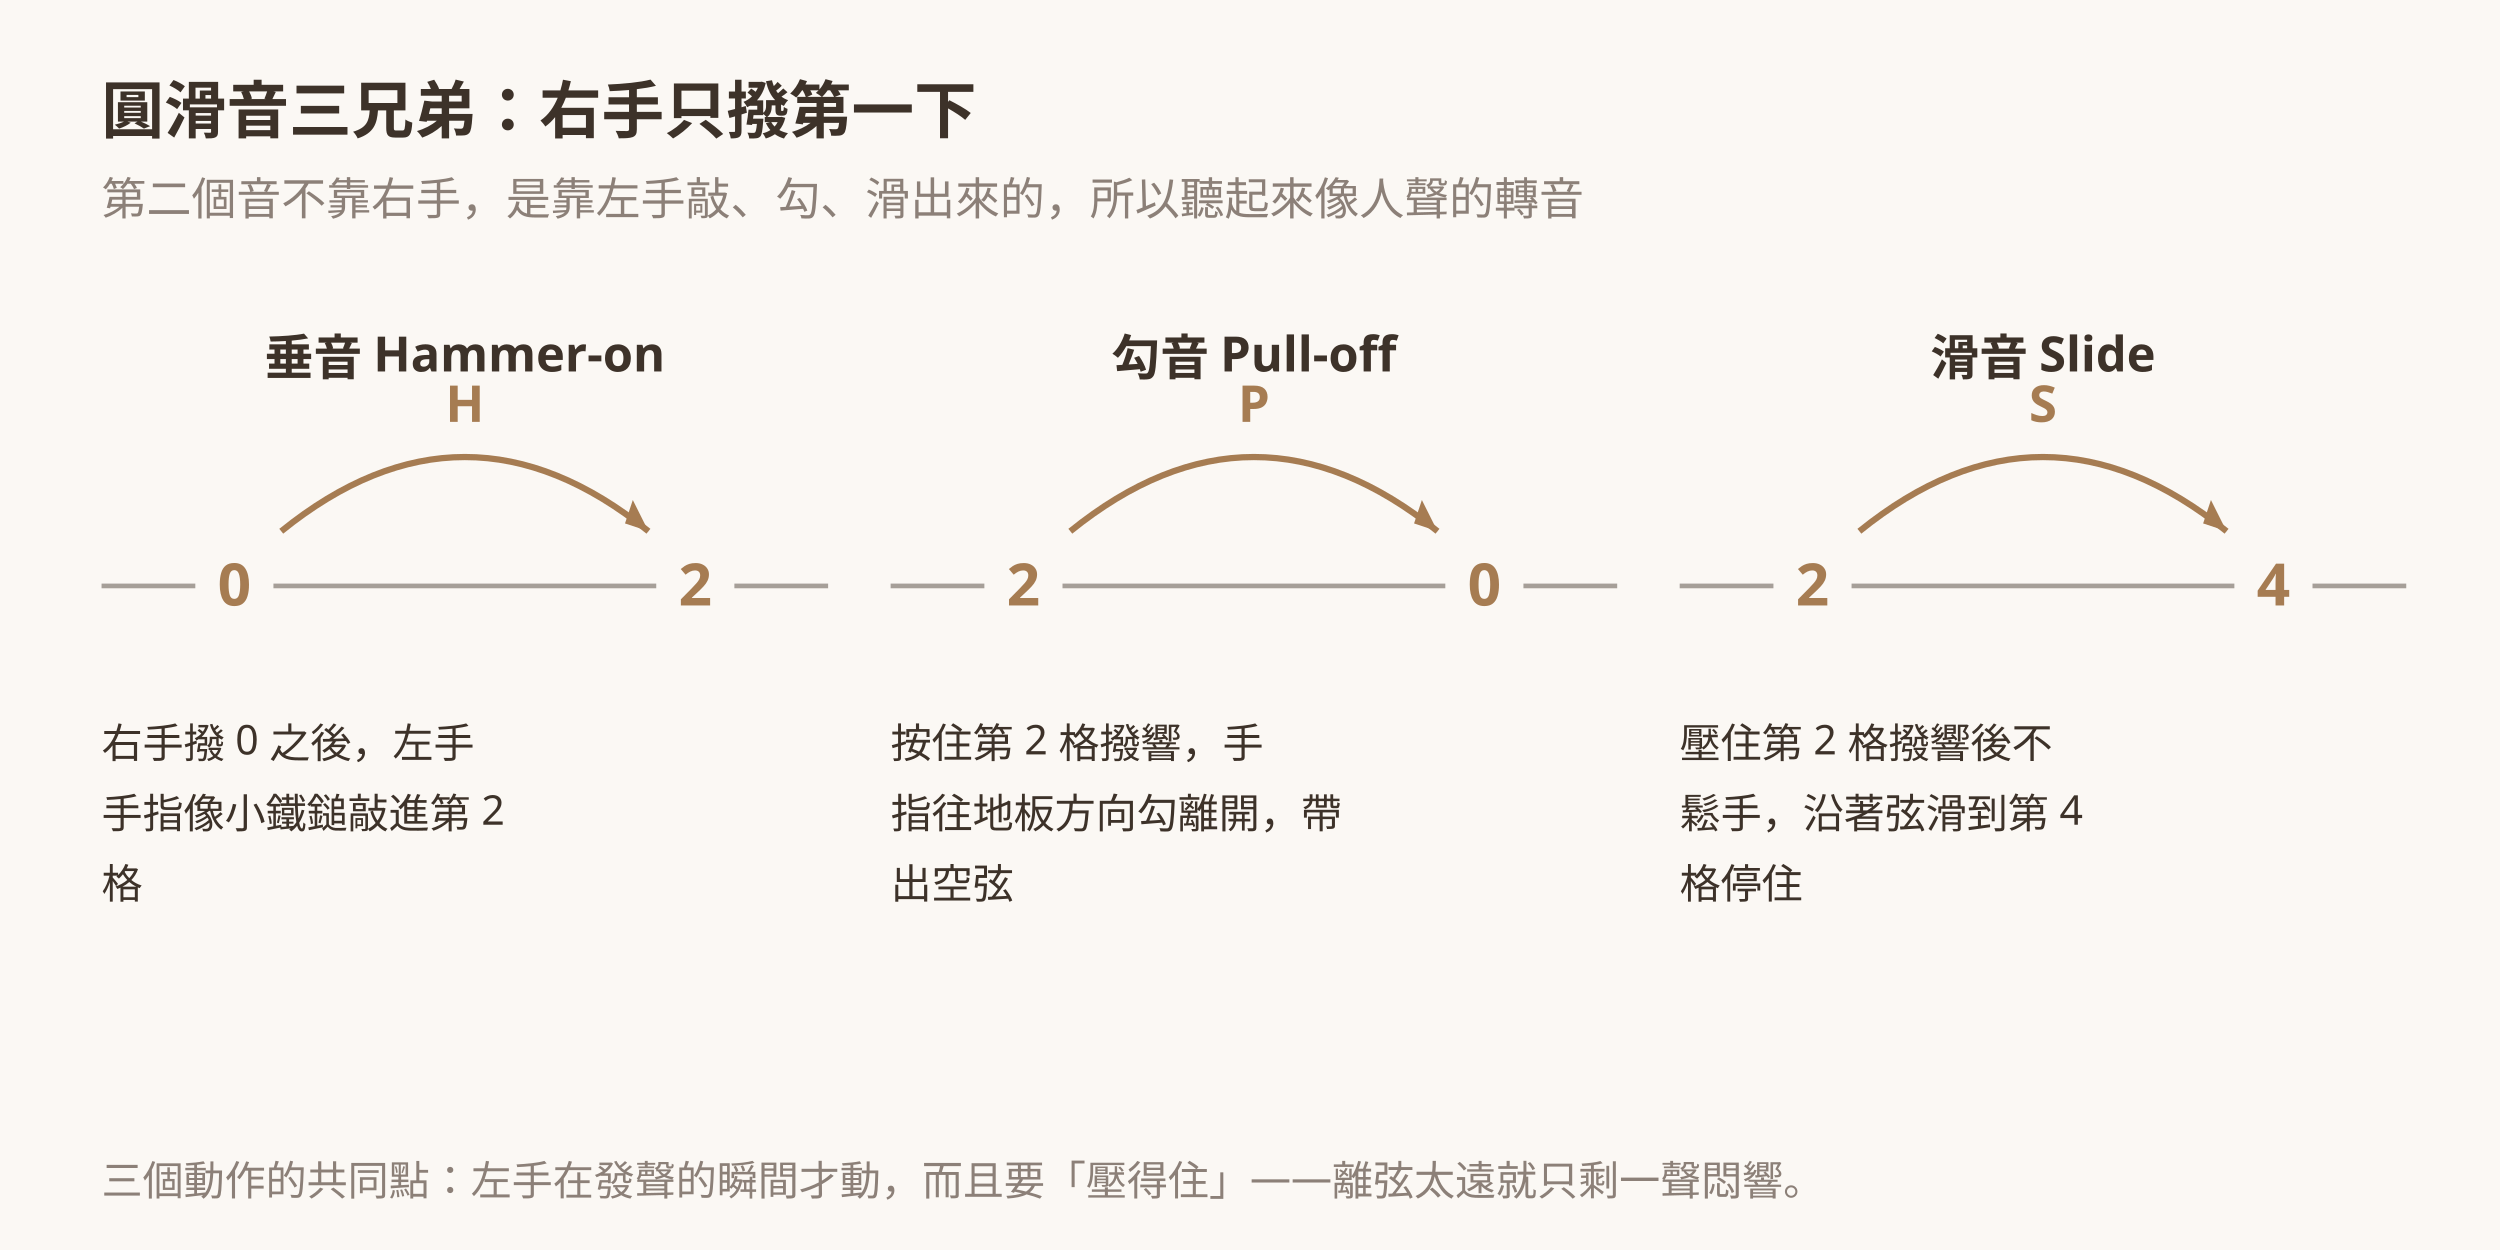
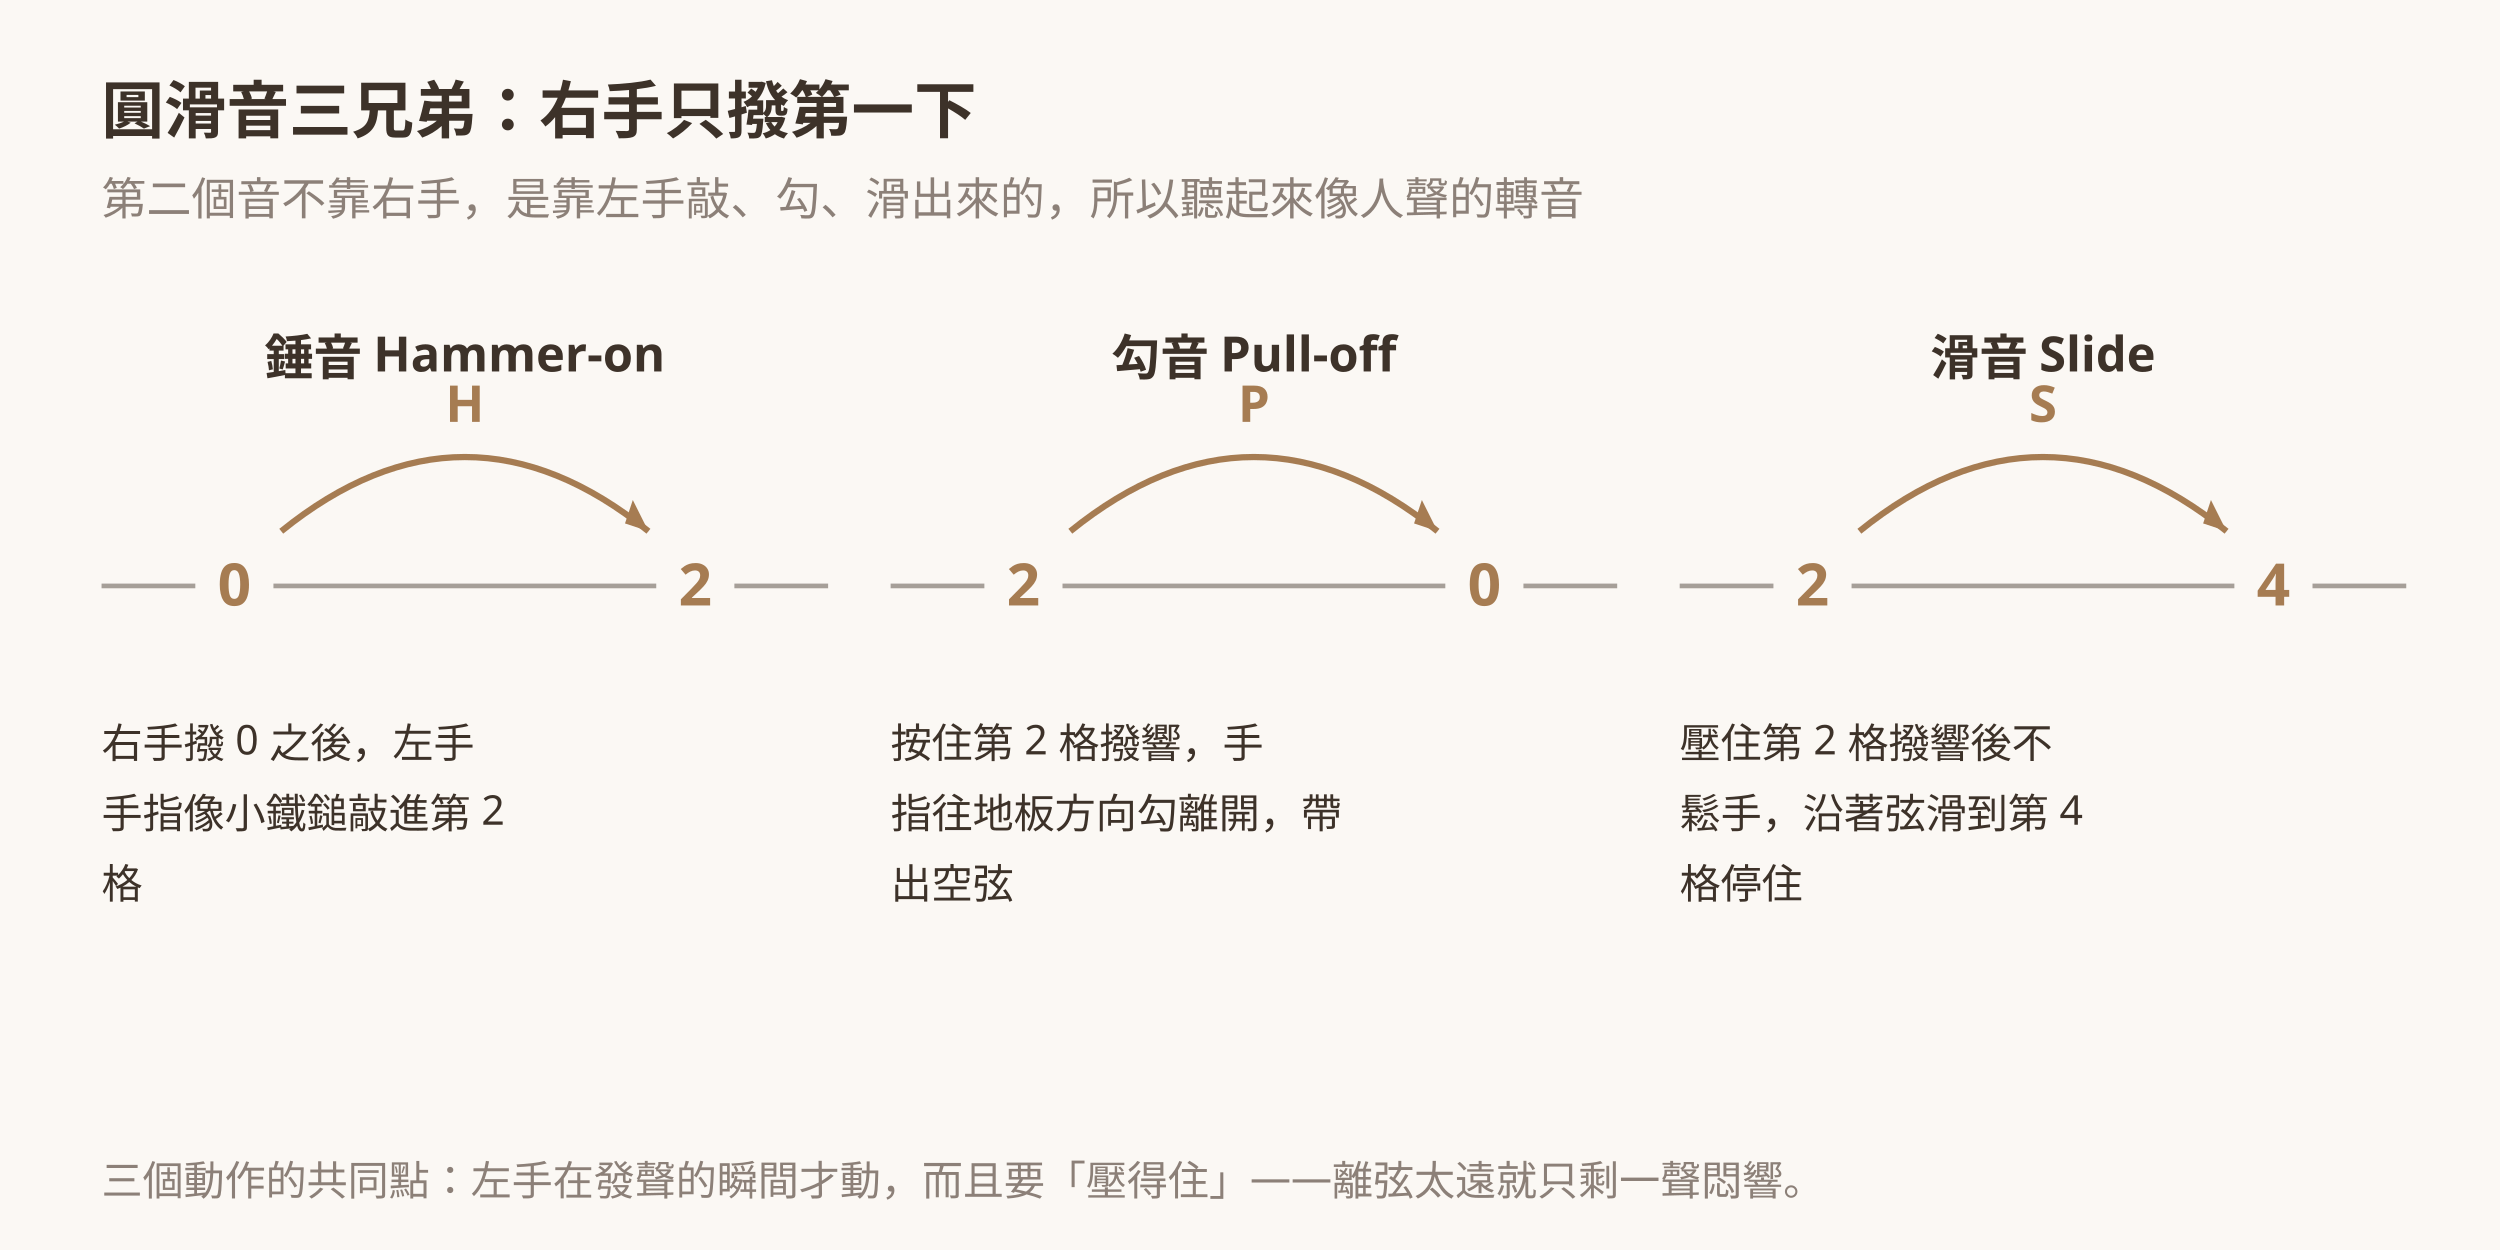
- <svg xmlns="http://www.w3.org/2000/svg" viewBox="0 0 640 320" role="img" aria-label="垂音、勾音與滑音三種圓滑音">
+ <svg xmlns="http://www.w3.org/2000/svg" viewBox="0 0 640 320" role="img" aria-label="錘音、勾音與滑音三種圓滑音">
  <rect width="640" height="320" fill="#FBF8F4" />
  <text x="26" y="34" font-family="'Noto Sans TC','PingFang TC','Microsoft JhengHei',system-ui,sans-serif" font-size="16" fill="#3D3229" text-anchor="start" font-weight="700">圓滑音三兄弟：右手只撥第一下</text>
  <text x="26" y="55" font-family="'Noto Sans TC','PingFang TC','Microsoft JhengHei',system-ui,sans-serif" font-size="11.5" fill="#8C8078" text-anchor="start">第二個音不靠右手，是靠左手敲、勾、滑出來的，所以聽起來像人聲的轉音</text>
-   <text x="119.0" y="96" font-family="'Noto Sans TC','PingFang TC','Microsoft JhengHei',system-ui,sans-serif" font-size="12.5" fill="#3D3229" text-anchor="middle" font-weight="700">垂音 Hammer-on</text>
+   <text x="119.0" y="96" font-family="'Noto Sans TC','PingFang TC','Microsoft JhengHei',system-ui,sans-serif" font-size="12.5" fill="#3D3229" text-anchor="middle" font-weight="700">錘音 Hammer-on</text>
  <line x1="26" y1="150" x2="212" y2="150" stroke="#3D3229" stroke-width="1.2" opacity=".45" />
  <rect x="50" y="141" width="20" height="18" fill="#FBF8F4" />
  <text x="60" y="155" font-family="'Noto Sans TC','PingFang TC','Microsoft JhengHei',system-ui,sans-serif" font-size="15" fill="#A67C52" text-anchor="middle" font-weight="700">0</text>
  <rect x="168" y="141" width="20" height="18" fill="#FBF8F4" />
  <text x="178" y="155" font-family="'Noto Sans TC','PingFang TC','Microsoft JhengHei',system-ui,sans-serif" font-size="15" fill="#A67C52" text-anchor="middle" font-weight="700">2</text>
  <path d="M72 136 Q119.0 98 166 136" stroke="#A67C52" stroke-width="1.6" fill="none" />
  <path d="M166 136 l-6 -2 l2 -6 z" fill="#A67C52" />
  <text x="119.0" y="108" font-family="'Noto Sans TC','PingFang TC','Microsoft JhengHei',system-ui,sans-serif" font-size="13" fill="#A67C52" text-anchor="middle" font-weight="700">H</text>
  <text x="26" y="194" font-family="'Noto Sans TC','PingFang TC','Microsoft JhengHei',system-ui,sans-serif" font-size="10.5" fill="#3D3229" text-anchor="start">右手撥 0 之後，左手</text>
  <text x="26" y="212" font-family="'Noto Sans TC','PingFang TC','Microsoft JhengHei',system-ui,sans-serif" font-size="10.5" fill="#3D3229" text-anchor="start">手指像小鐵鎚敲進第 2</text>
  <text x="26" y="230" font-family="'Noto Sans TC','PingFang TC','Microsoft JhengHei',system-ui,sans-serif" font-size="10.5" fill="#3D3229" text-anchor="start"> 格</text>
  <text x="321.0" y="96" font-family="'Noto Sans TC','PingFang TC','Microsoft JhengHei',system-ui,sans-serif" font-size="12.5" fill="#3D3229" text-anchor="middle" font-weight="700">勾音 Pull-off</text>
  <line x1="228" y1="150" x2="414" y2="150" stroke="#3D3229" stroke-width="1.2" opacity=".45" />
  <rect x="252" y="141" width="20" height="18" fill="#FBF8F4" />
  <text x="262" y="155" font-family="'Noto Sans TC','PingFang TC','Microsoft JhengHei',system-ui,sans-serif" font-size="15" fill="#A67C52" text-anchor="middle" font-weight="700">2</text>
  <rect x="370" y="141" width="20" height="18" fill="#FBF8F4" />
  <text x="380" y="155" font-family="'Noto Sans TC','PingFang TC','Microsoft JhengHei',system-ui,sans-serif" font-size="15" fill="#A67C52" text-anchor="middle" font-weight="700">0</text>
  <path d="M274 136 Q321.0 98 368 136" stroke="#A67C52" stroke-width="1.6" fill="none" />
  <path d="M368 136 l-6 -2 l2 -6 z" fill="#A67C52" />
  <text x="321.0" y="108" font-family="'Noto Sans TC','PingFang TC','Microsoft JhengHei',system-ui,sans-serif" font-size="13" fill="#A67C52" text-anchor="middle" font-weight="700">P</text>
  <text x="228" y="194" font-family="'Noto Sans TC','PingFang TC','Microsoft JhengHei',system-ui,sans-serif" font-size="10.5" fill="#3D3229" text-anchor="start">按住第 2 格撥響，手</text>
  <text x="228" y="212" font-family="'Noto Sans TC','PingFang TC','Microsoft JhengHei',system-ui,sans-serif" font-size="10.5" fill="#3D3229" text-anchor="start">指往地板方向勾離開，帶</text>
  <text x="228" y="230" font-family="'Noto Sans TC','PingFang TC','Microsoft JhengHei',system-ui,sans-serif" font-size="10.5" fill="#3D3229" text-anchor="start">出空弦</text>
  <text x="523.0" y="96" font-family="'Noto Sans TC','PingFang TC','Microsoft JhengHei',system-ui,sans-serif" font-size="12.5" fill="#3D3229" text-anchor="middle" font-weight="700">滑音 Slide</text>
  <line x1="430" y1="150" x2="616" y2="150" stroke="#3D3229" stroke-width="1.2" opacity=".45" />
  <rect x="454" y="141" width="20" height="18" fill="#FBF8F4" />
  <text x="464" y="155" font-family="'Noto Sans TC','PingFang TC','Microsoft JhengHei',system-ui,sans-serif" font-size="15" fill="#A67C52" text-anchor="middle" font-weight="700">2</text>
  <rect x="572" y="141" width="20" height="18" fill="#FBF8F4" />
  <text x="582" y="155" font-family="'Noto Sans TC','PingFang TC','Microsoft JhengHei',system-ui,sans-serif" font-size="15" fill="#A67C52" text-anchor="middle" font-weight="700">4</text>
  <path d="M476 136 Q523.0 98 570 136" stroke="#A67C52" stroke-width="1.6" fill="none" />
  <path d="M570 136 l-6 -2 l2 -6 z" fill="#A67C52" />
  <text x="523.0" y="108" font-family="'Noto Sans TC','PingFang TC','Microsoft JhengHei',system-ui,sans-serif" font-size="13" fill="#A67C52" text-anchor="middle" font-weight="700">S</text>
  <text x="430" y="194" font-family="'Noto Sans TC','PingFang TC','Microsoft JhengHei',system-ui,sans-serif" font-size="10.5" fill="#3D3229" text-anchor="start">壓住第 2 格撥響後不</text>
  <text x="430" y="212" font-family="'Noto Sans TC','PingFang TC','Microsoft JhengHei',system-ui,sans-serif" font-size="10.5" fill="#3D3229" text-anchor="start">鬆手，沿著弦滑到第 4</text>
  <text x="430" y="230" font-family="'Noto Sans TC','PingFang TC','Microsoft JhengHei',system-ui,sans-serif" font-size="10.5" fill="#3D3229" text-anchor="start"> 格停住</text>
  <text x="26" y="306" font-family="'Noto Sans TC','PingFang TC','Microsoft JhengHei',system-ui,sans-serif" font-size="10.5" fill="#8C8078" text-anchor="start">三個動作的共同點：左手在發聲的瞬間才動，而且要「壓得住」——離弦太遠就只剩一聲悶響。</text>
</svg>
